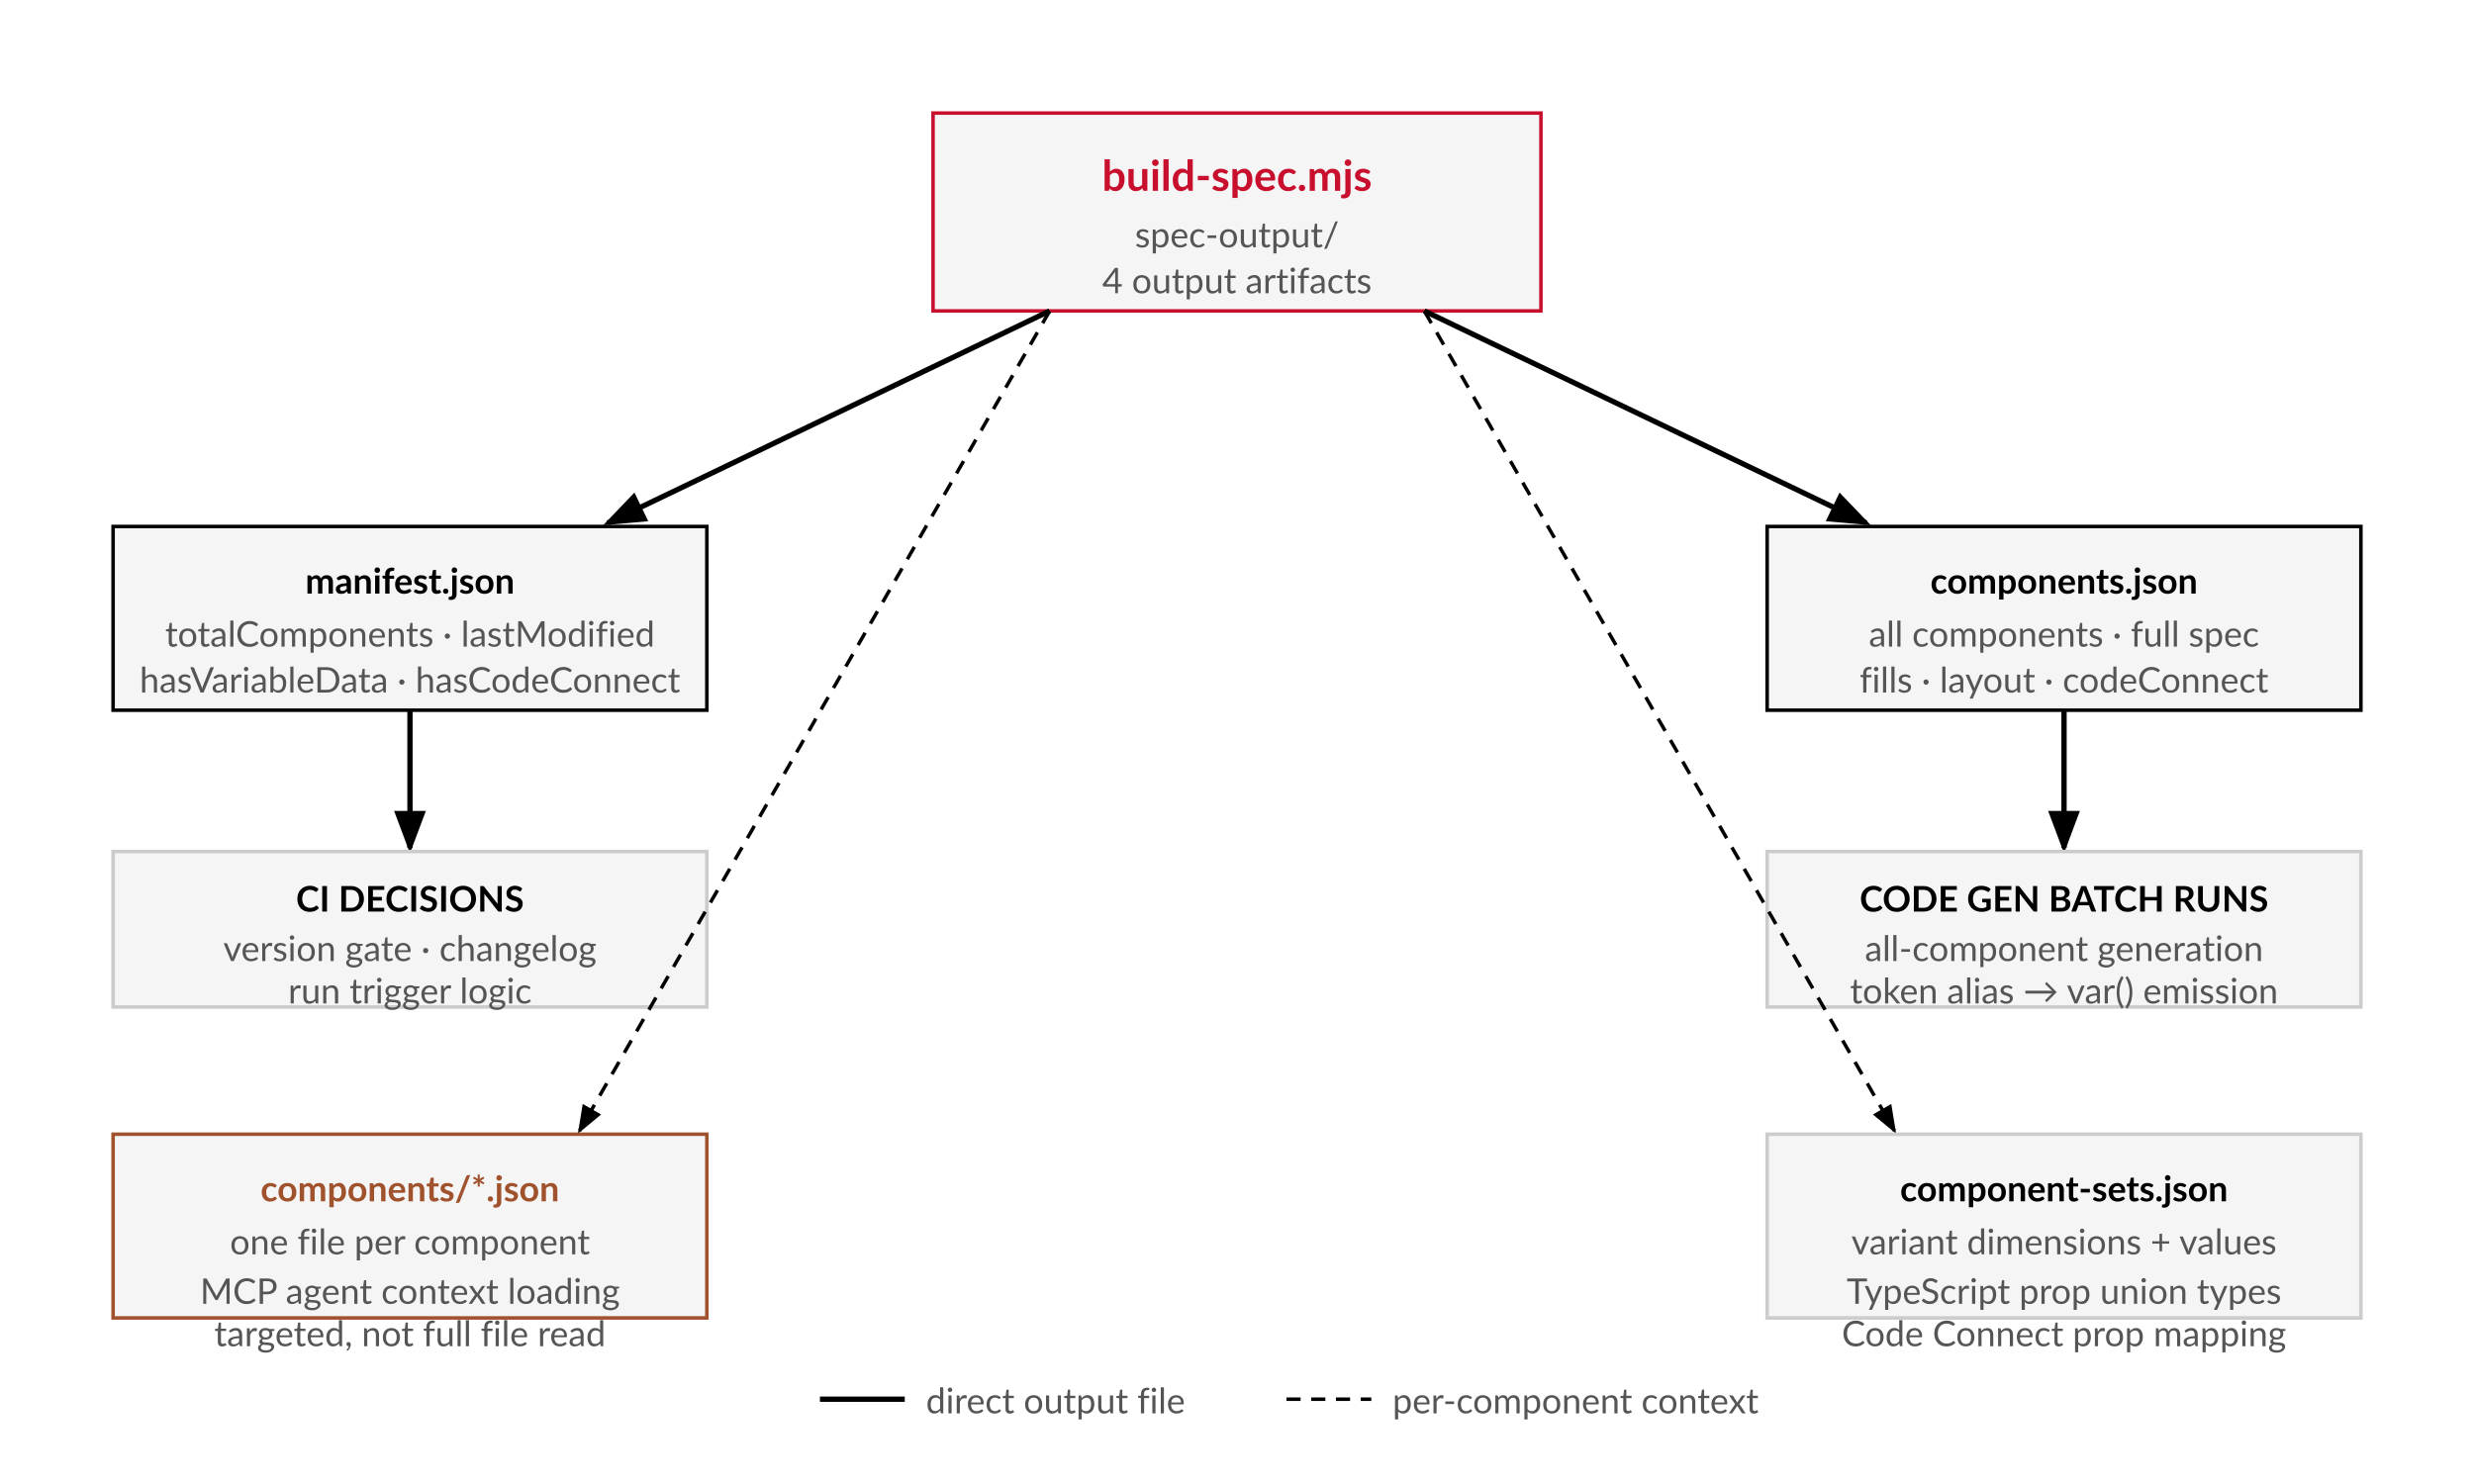
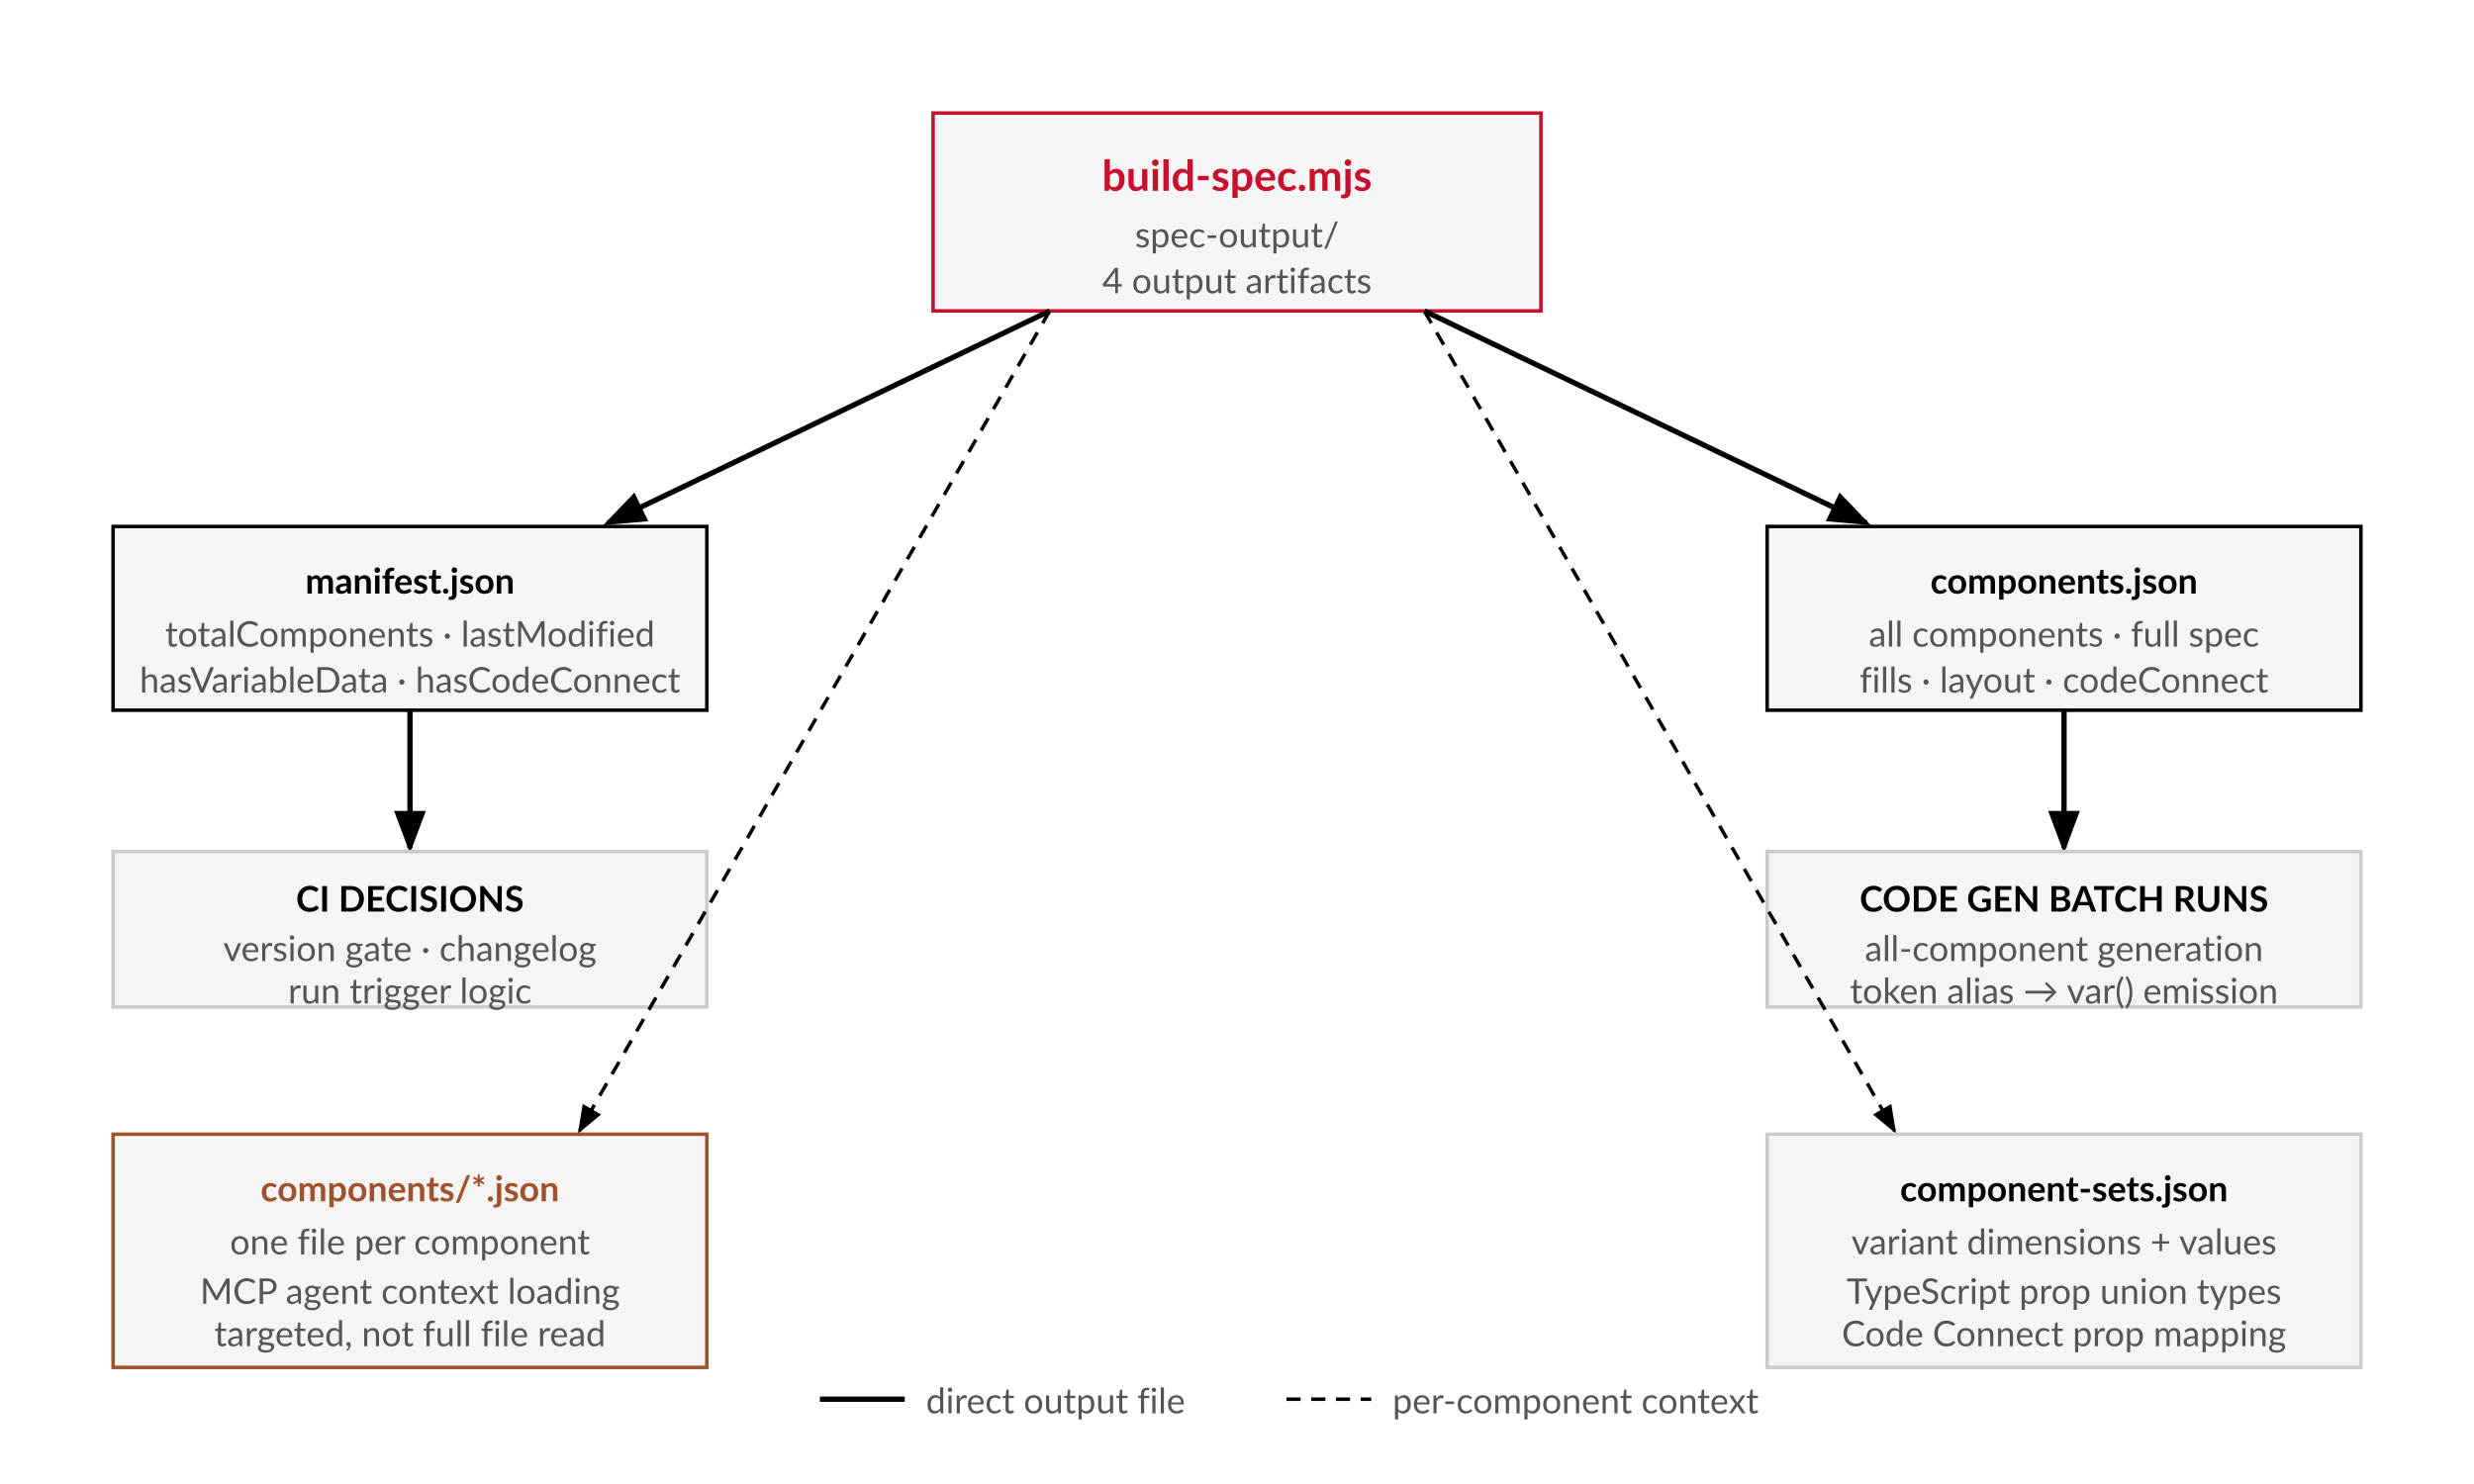
<svg xmlns="http://www.w3.org/2000/svg" viewBox="0 0 700 420" role="img" aria-labelledby="fig12-03-title fig12-03-desc">
  <defs>
    <marker id="arrow" markerWidth="8" markerHeight="6" refX="7" refY="3" orient="auto">
      <polygon points="0 0, 8 3, 0 6" fill="#000000" />
    </marker>
  </defs>
  <rect width="700" height="420" fill="#FFFFFF" />
  <rect x="264" y="32" width="172" height="56" fill="#F5F5F5" stroke="#C8102E" stroke-width="1" />
  <text x="350" y="54" font-family="'Real Head Pro','FF Real',Lato,sans-serif" font-size="12" font-weight="700" fill="#C8102E" text-anchor="middle">build-spec.mjs</text>
  <text x="350" y="70" font-family="'Real Head Pro','FF Real',Lato,sans-serif" font-size="10" fill="#555555" text-anchor="middle">spec-output/</text>
  <text x="350" y="83" font-family="'Real Head Pro','FF Real',Lato,sans-serif" font-size="10" fill="#555555" text-anchor="middle">4 output artifacts</text>
  <line x1="297" y1="88" x2="172" y2="148" stroke="#000000" stroke-width="1.5" fill="none" marker-end="url(#arrow)" />
  <rect x="32" y="149" width="168" height="52" fill="#F5F5F5" stroke="#000000" stroke-width="1" />
  <text x="116" y="168" font-family="'Real Head Pro','FF Real',Lato,sans-serif" font-size="10" font-weight="700" fill="#000000" text-anchor="middle">manifest.json</text>
  <text x="116" y="183" font-family="'Real Head Pro','FF Real',Lato,sans-serif" font-size="10" fill="#555555" text-anchor="middle">totalComponents · lastModified</text>
  <text x="116" y="196" font-family="'Real Head Pro','FF Real',Lato,sans-serif" font-size="10" fill="#555555" text-anchor="middle">hasVariableData · hasCodeConnect</text>
  <line x1="116" y1="201" x2="116" y2="240" stroke="#000000" stroke-width="1.5" fill="none" marker-end="url(#arrow)" />
  <rect x="32" y="241" width="168" height="44" fill="#F5F5F5" stroke="#CCCCCC" stroke-width="1" />
  <text x="116" y="258" font-family="'Real Head Pro','FF Real',Lato,sans-serif" font-size="10" font-weight="700" fill="#000000" text-anchor="middle">CI DECISIONS</text>
  <text x="116" y="272" font-family="'Real Head Pro','FF Real',Lato,sans-serif" font-size="10" fill="#555555" text-anchor="middle">version gate · changelog</text>
  <text x="116" y="284" font-family="'Real Head Pro','FF Real',Lato,sans-serif" font-size="10" fill="#555555" text-anchor="middle">run trigger logic</text>
  <line x1="403" y1="88" x2="528" y2="148" stroke="#000000" stroke-width="1.5" fill="none" marker-end="url(#arrow)" />
  <rect x="500" y="149" width="168" height="52" fill="#F5F5F5" stroke="#000000" stroke-width="1" />
  <text x="584" y="168" font-family="'Real Head Pro','FF Real',Lato,sans-serif" font-size="10" font-weight="700" fill="#000000" text-anchor="middle">components.json</text>
  <text x="584" y="183" font-family="'Real Head Pro','FF Real',Lato,sans-serif" font-size="10" fill="#555555" text-anchor="middle">all components · full spec</text>
  <text x="584" y="196" font-family="'Real Head Pro','FF Real',Lato,sans-serif" font-size="10" fill="#555555" text-anchor="middle">fills · layout · codeConnect</text>
  <line x1="584" y1="201" x2="584" y2="240" stroke="#000000" stroke-width="1.5" fill="none" marker-end="url(#arrow)" />
  <rect x="500" y="241" width="168" height="44" fill="#F5F5F5" stroke="#CCCCCC" stroke-width="1" />
  <text x="584" y="258" font-family="'Real Head Pro','FF Real',Lato,sans-serif" font-size="10" font-weight="700" fill="#000000" text-anchor="middle">CODE GEN BATCH RUNS</text>
  <text x="584" y="272" font-family="'Real Head Pro','FF Real',Lato,sans-serif" font-size="10" fill="#555555" text-anchor="middle">all-component generation</text>
  <text x="584" y="284" font-family="'Real Head Pro','FF Real',Lato,sans-serif" font-size="10" fill="#555555" text-anchor="middle">token alias → var() emission</text>
  <line x1="297" y1="88" x2="164" y2="320" stroke="#000000" stroke-width="1" stroke-dasharray="4 3" fill="none" marker-end="url(#arrow)" />
-   <rect x="32" y="321" width="168" height="52" fill="#F5F5F5" stroke="#A0522D" stroke-width="1" />
+   <rect x="32" y="321" width="168" height="66" fill="#F5F5F5" stroke="#A0522D" stroke-width="1" />
  <text x="116" y="340" font-family="'Real Head Pro','FF Real',Lato,sans-serif" font-size="10" font-weight="700" fill="#A0522D" text-anchor="middle">components/*.json</text>
  <text x="116" y="355" font-family="'Real Head Pro','FF Real',Lato,sans-serif" font-size="10" fill="#555555" text-anchor="middle">one file per component</text>
  <text x="116" y="369" font-family="'Real Head Pro','FF Real',Lato,sans-serif" font-size="10" fill="#555555" text-anchor="middle">MCP agent context loading</text>
  <text x="116" y="381" font-family="'Real Head Pro','FF Real',Lato,sans-serif" font-size="10" fill="#555555" text-anchor="middle">targeted, not full file read</text>
  <line x1="403" y1="88" x2="536" y2="320" stroke="#000000" stroke-width="1" stroke-dasharray="4 3" fill="none" marker-end="url(#arrow)" />
-   <rect x="500" y="321" width="168" height="52" fill="#F5F5F5" stroke="#CCCCCC" stroke-width="1" />
+   <rect x="500" y="321" width="168" height="66" fill="#F5F5F5" stroke="#CCCCCC" stroke-width="1" />
  <text x="584" y="340" font-family="'Real Head Pro','FF Real',Lato,sans-serif" font-size="10" font-weight="700" fill="#000000" text-anchor="middle">component-sets.json</text>
  <text x="584" y="355" font-family="'Real Head Pro','FF Real',Lato,sans-serif" font-size="10" fill="#555555" text-anchor="middle">variant dimensions + values</text>
  <text x="584" y="369" font-family="'Real Head Pro','FF Real',Lato,sans-serif" font-size="10" fill="#555555" text-anchor="middle">TypeScript prop union types</text>
  <text x="584" y="381" font-family="'Real Head Pro','FF Real',Lato,sans-serif" font-size="10" fill="#555555" text-anchor="middle">Code Connect prop mapping</text>
  <line x1="232" y1="396" x2="256" y2="396" stroke="#000000" stroke-width="1.5" fill="none" />
  <text x="262" y="400" font-family="'Real Head Pro','FF Real',Lato,sans-serif" font-size="10" fill="#555555">direct output file</text>
  <line x1="364" y1="396" x2="388" y2="396" stroke="#000000" stroke-width="1" stroke-dasharray="4 3" fill="none" />
  <text x="394" y="400" font-family="'Real Head Pro','FF Real',Lato,sans-serif" font-size="10" fill="#555555">per-component context</text>
</svg>
